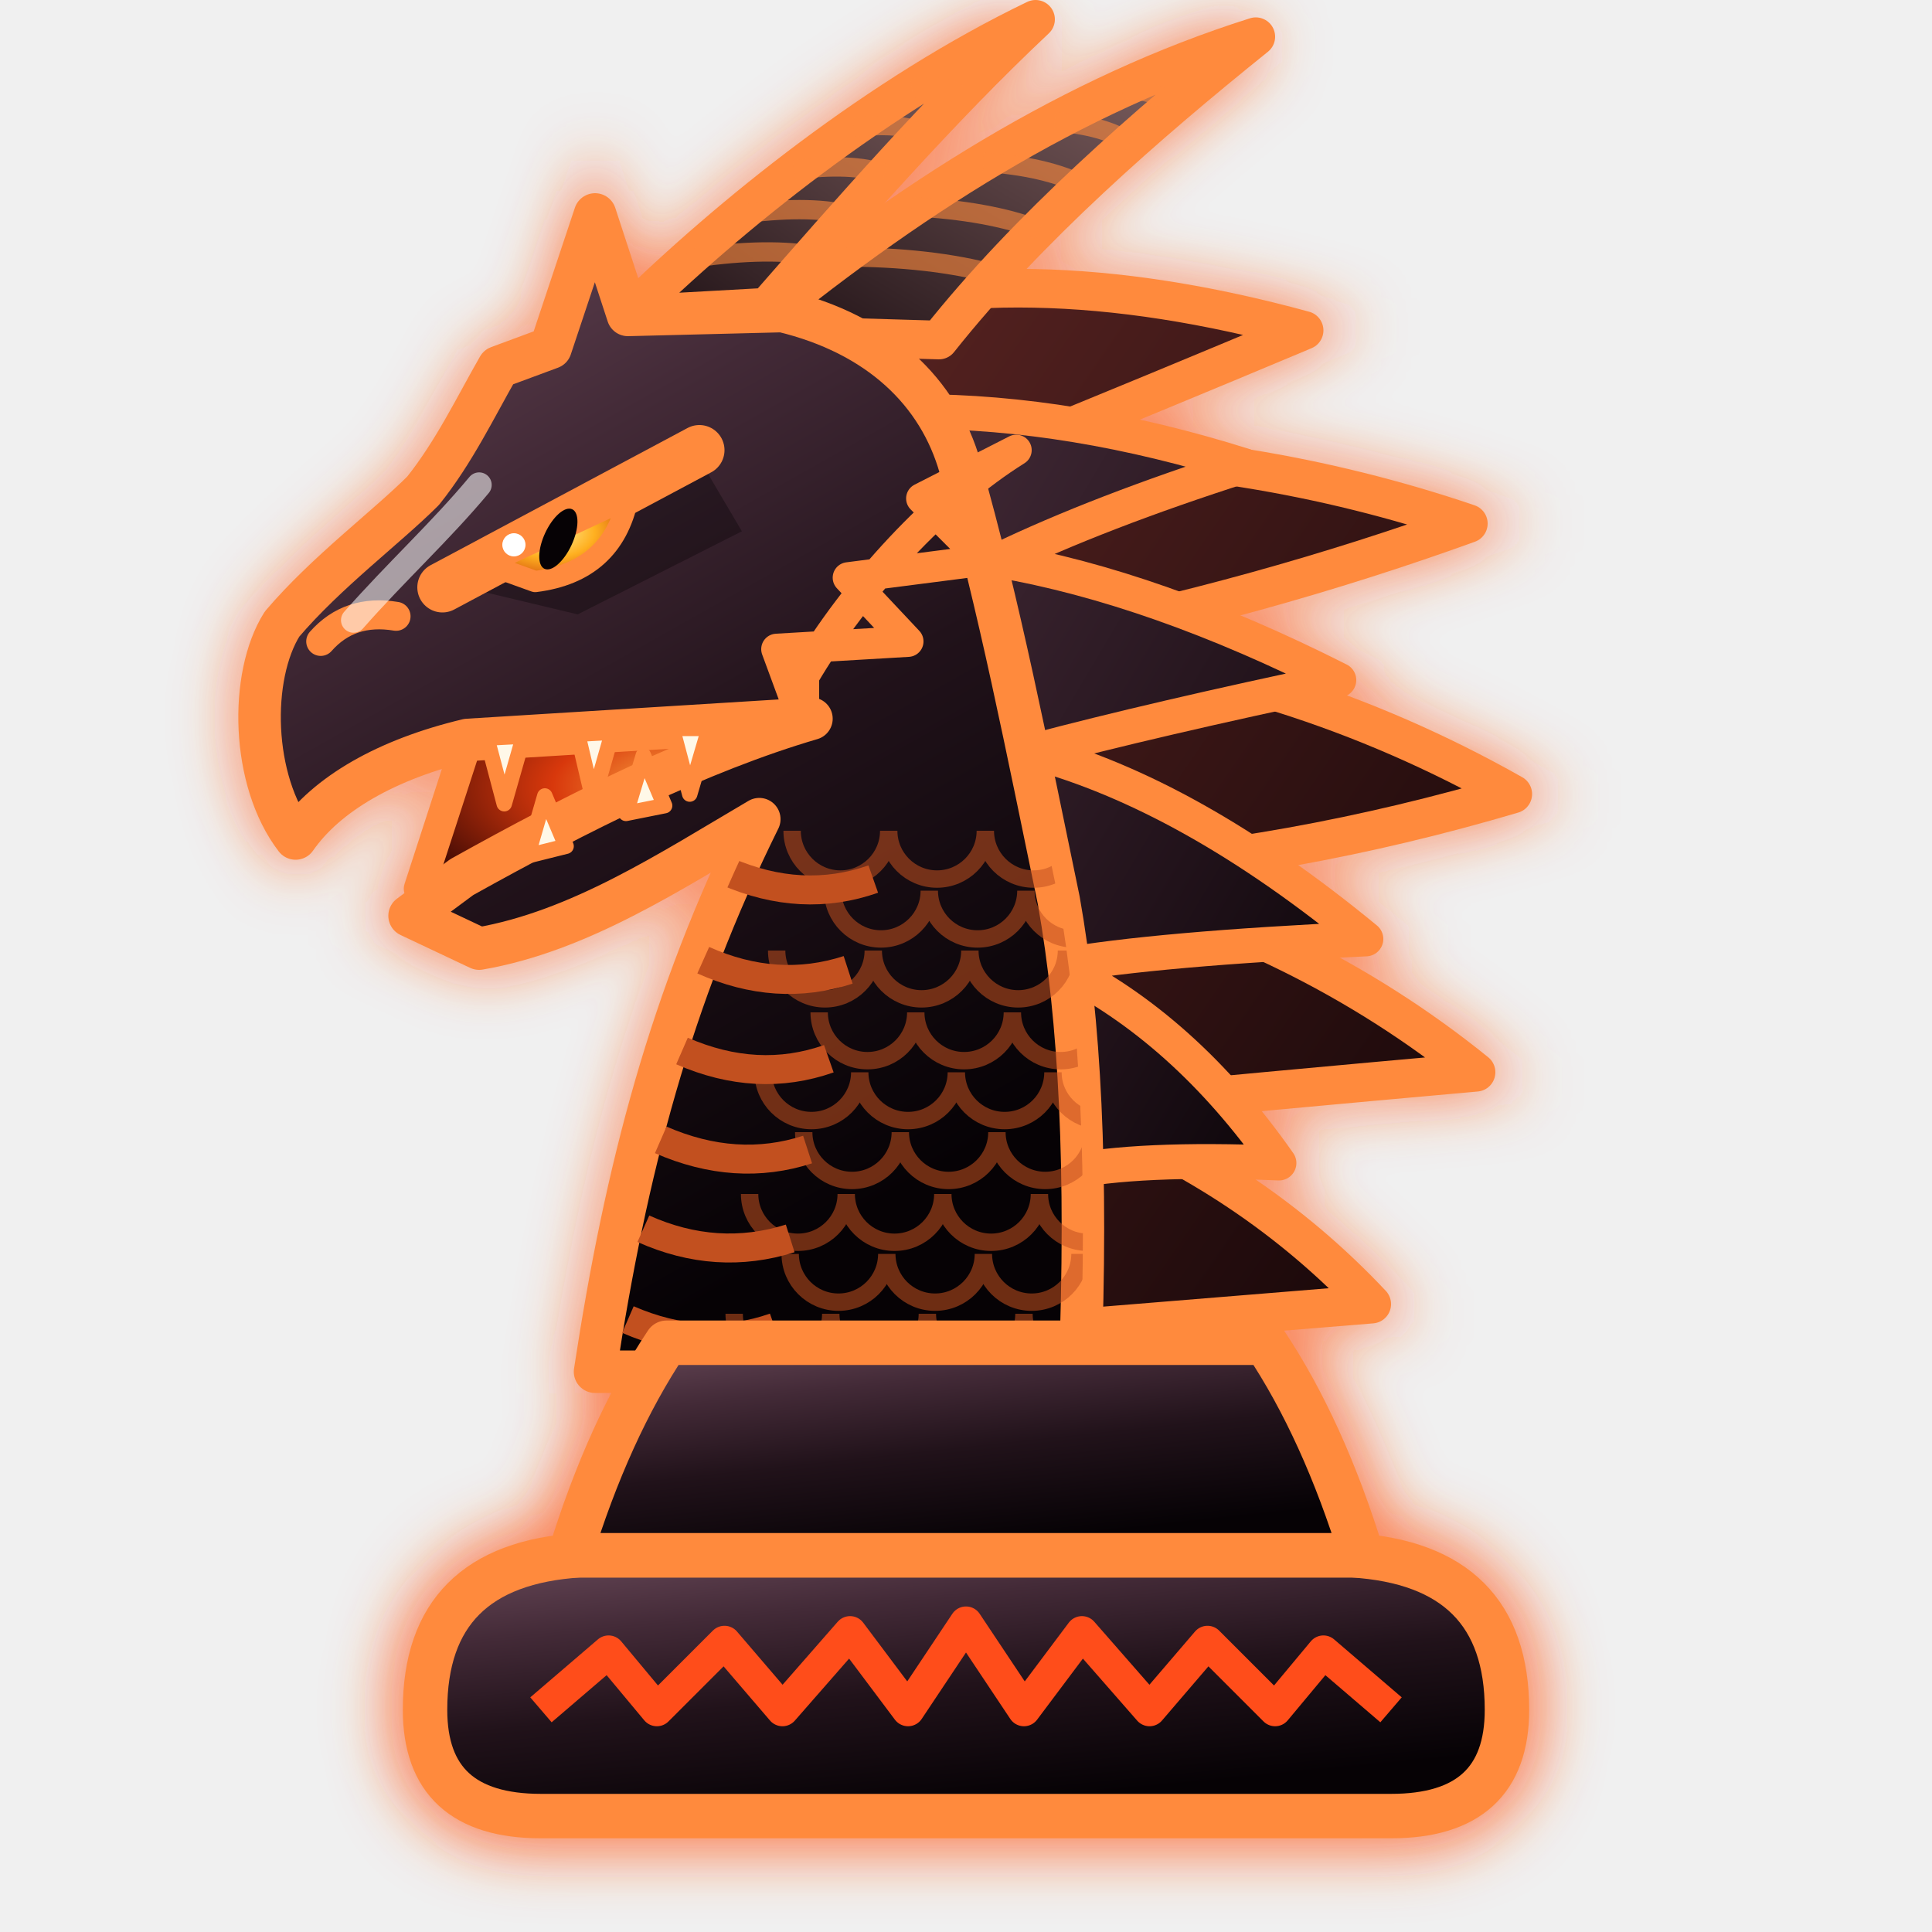
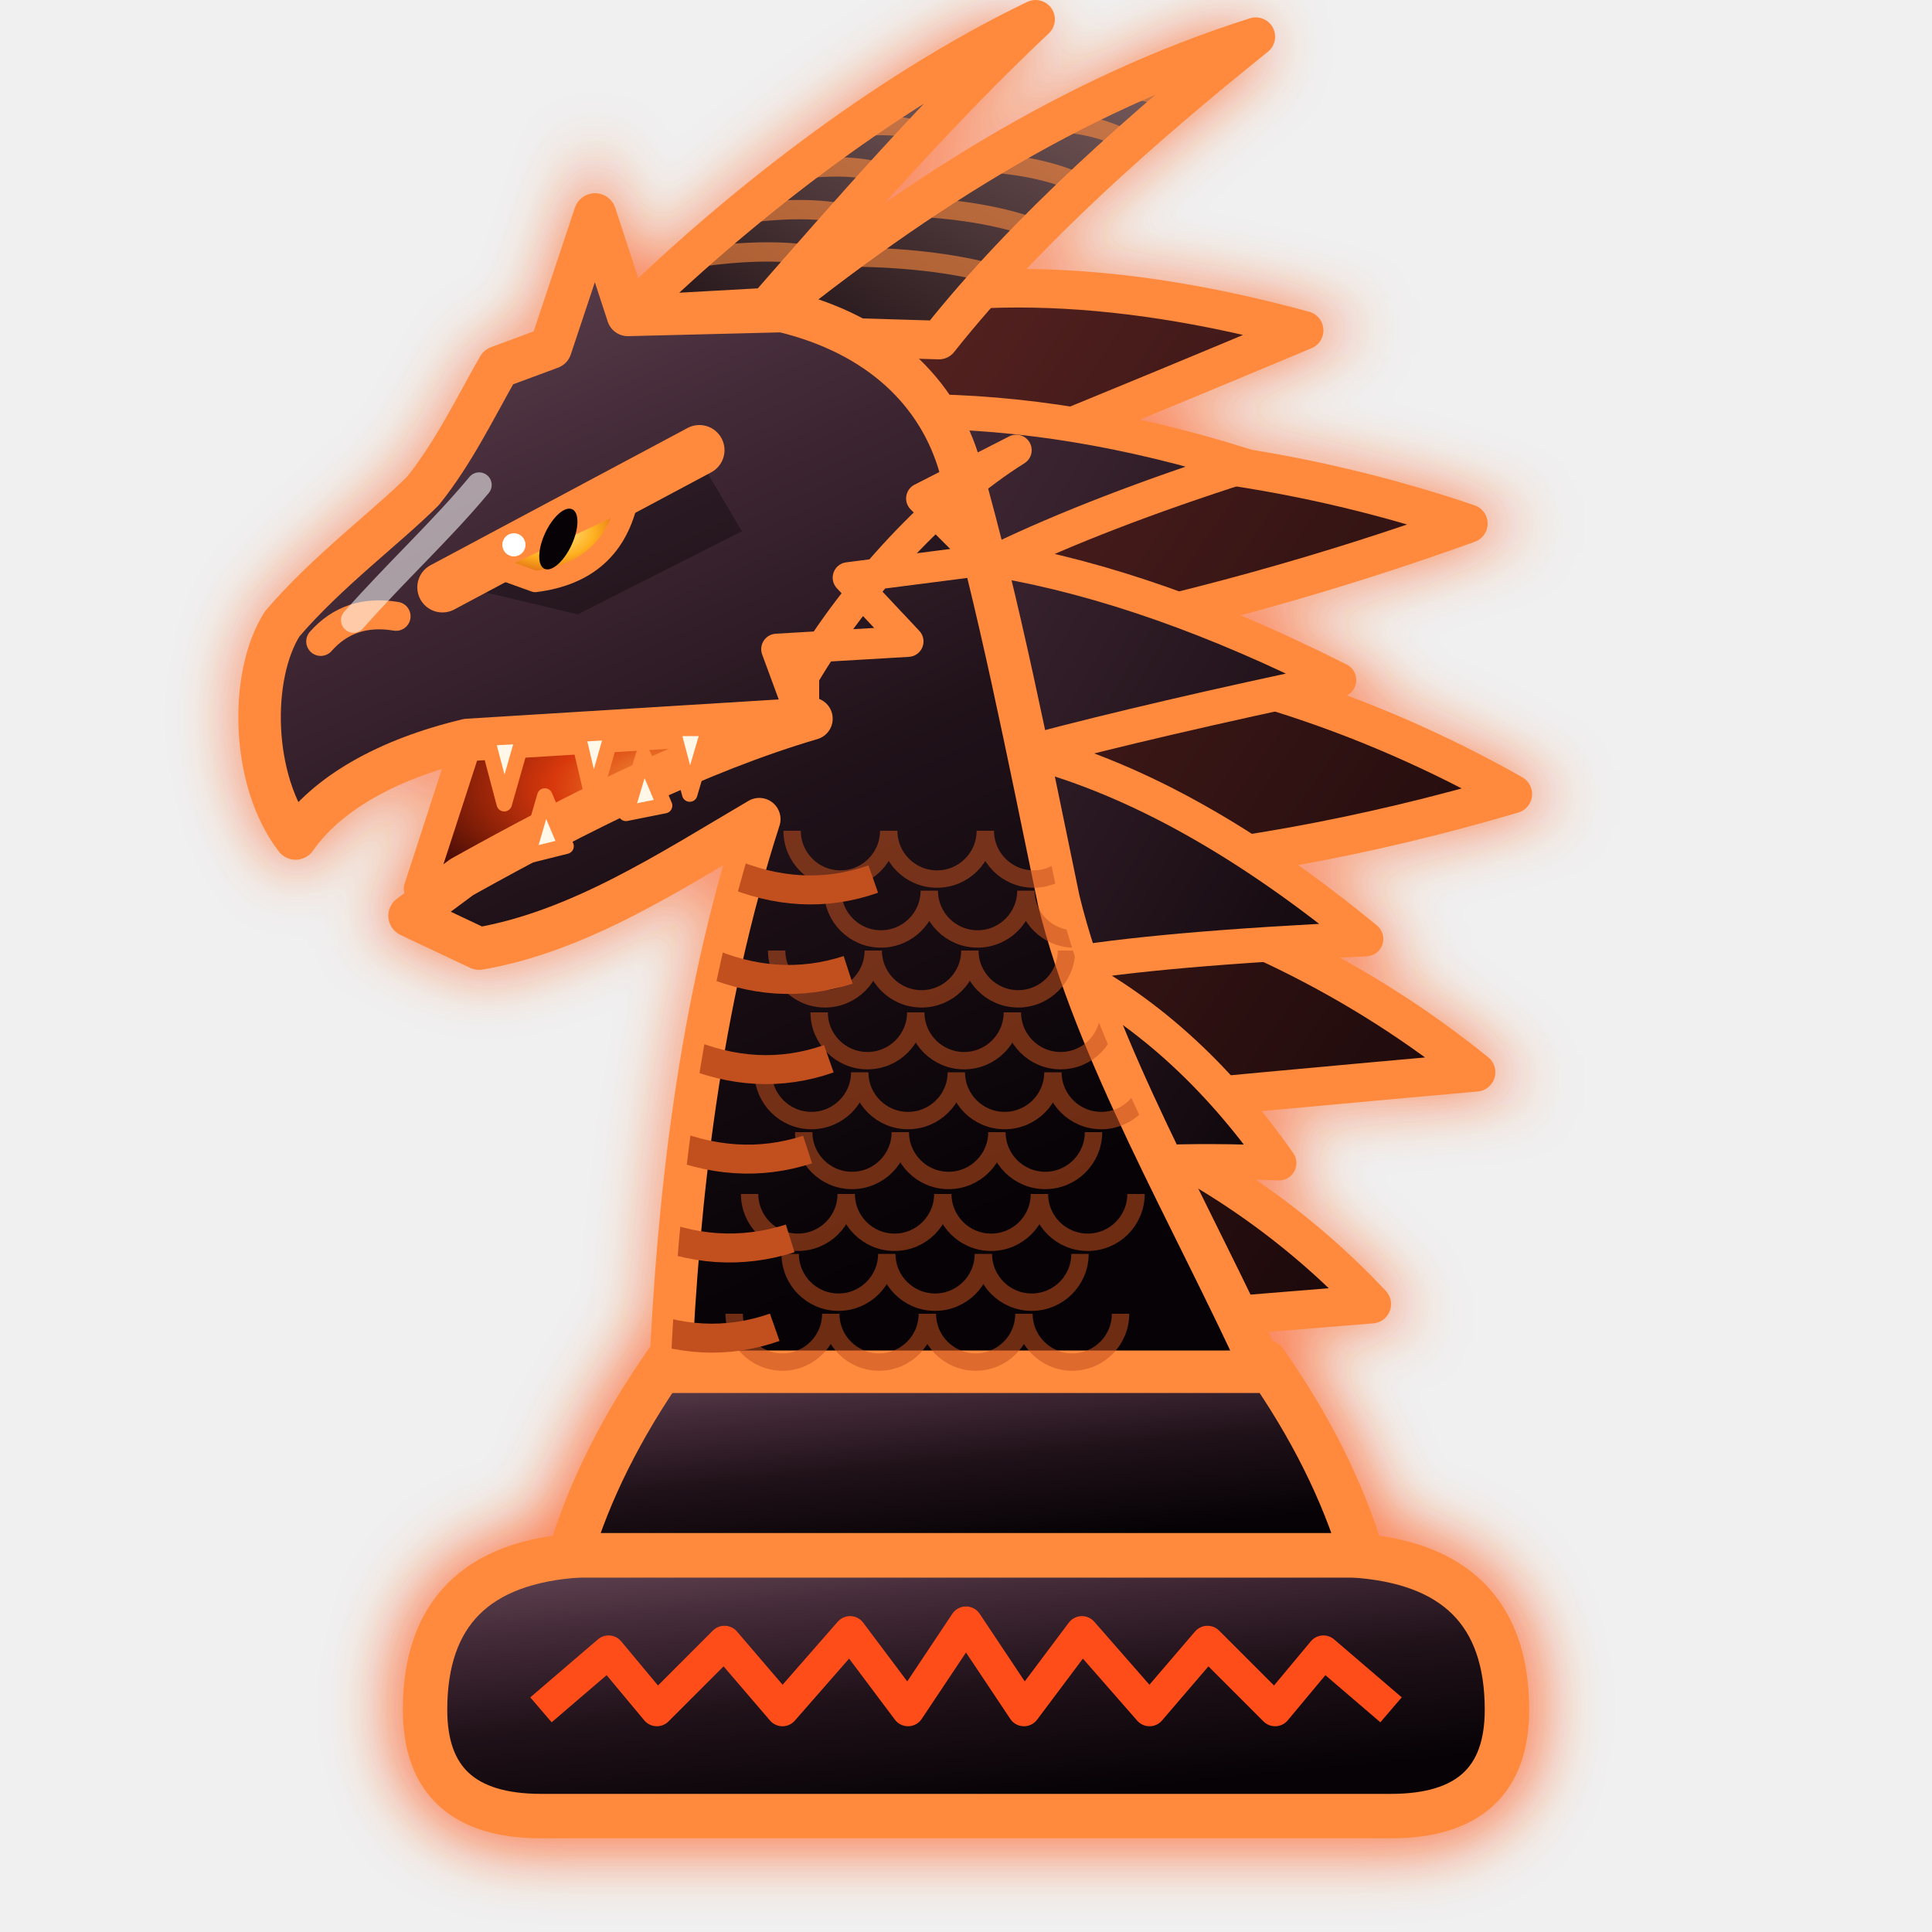
<svg xmlns="http://www.w3.org/2000/svg" viewBox="0 0 100 100">
  <defs>
    <linearGradient id="g" x1="0" y1="0" x2="0.4" y2="1">
      <stop offset="0" stop-color="#6a4a5a" />
      <stop offset="0.3" stop-color="#432a37" />
      <stop offset="0.6" stop-color="#21121a" />
      <stop offset="1" stop-color="#060205" />
    </linearGradient>
    <linearGradient id="gu" gradientUnits="userSpaceOnUse" x1="35" y1="4" x2="62" y2="60">
      <stop offset="0" stop-color="#6a4a5a" />
      <stop offset="0.4" stop-color="#432a37" />
      <stop offset="1" stop-color="#21121a" />
    </linearGradient>
+     <linearGradient id="gh" x1="0" y1="1" x2="1" y2="0">
+       <stop offset="0" stop-color="#1e1014" />
+       <stop offset="1" stop-color="#8a6a6a" />
+     </linearGradient>
+     <linearGradient id="gm" x1="0" y1="0" x2="1" y2="1">
+       <stop offset="0" stop-color="#5a2422" />
+       <stop offset="1" stop-color="#120507" />
+     </linearGradient>
+     <linearGradient id="gf" x1="0" y1="0" x2="1" y2="1">
+       <stop offset="0" stop-color="#432a37" />
+       <stop offset=".6" stop-color="#21121a" />
+       <stop offset="1" stop-color="#060205" />
+     </linearGradient>
+     <radialGradient id="mo" cx=".7" cy=".4" r=".8">
+       <stop offset="0" stop-color="#ffb347" />
+       <stop offset=".45" stop-color="#d8380c" />
+       <stop offset="1" stop-color="#3a0804" />
+     </radialGradient>
    <linearGradient id="gh" x1="0" y1="1" x2="1" y2="0">
      <stop offset="0" stop-color="#1e1014" />
      <stop offset="1" stop-color="#8a6a6a" />
    </linearGradient>
    <linearGradient id="gm" x1="0" y1="0" x2="1" y2="1">
      <stop offset="0" stop-color="#5a2422" />
      <stop offset="1" stop-color="#120507" />
    </linearGradient>
    <linearGradient id="gf" x1="0" y1="0" x2="1" y2="1">
      <stop offset="0" stop-color="#432a37" />
      <stop offset=".6" stop-color="#21121a" />
      <stop offset="1" stop-color="#060205" />
    </linearGradient>
    <radialGradient id="mo" cx=".7" cy=".4" r=".8">
      <stop offset="0" stop-color="#ffb347" />
      <stop offset=".45" stop-color="#d8380c" />
      <stop offset="1" stop-color="#3a0804" />
    </radialGradient>
    <radialGradient id="ey" cx=".45" cy=".4" r=".7">
      <stop offset="0" stop-color="#fff3a0" />
      <stop offset=".45" stop-color="#ffb020" />
      <stop offset="1" stop-color="#c43006" />
    </radialGradient>
    <filter id="bl" x="-20%" y="-20%" width="140%" height="140%">
      <feGaussianBlur stdDeviation="1.6" />
    </filter>
    <style>.gl *{fill:none!important;stroke:#ff5a1f!important} .gl .dt{display:none}</style>
  </defs>
  <g class="gl" filter="url(#bl)" opacity=".8" stroke-width="3.6">
    <path d="M22 88.5 Q22 81 30 80.5 H70 Q78 81 78 88.5 Q78 94 72 94 H28 Q22 94 22 88.5Z" fill="url(#g)" />
    <path d="M28 88.5 L31.5 85.5 L34 88.5 L37.5 85 L40.5 88.5 L44 84.5 L47 88.5 L50 84 L53 88.5 L56 84.5 L59.5 88.5 L62.5 85 L66 88.5 L68.5 85.5 L72 88.5" fill="none" stroke="#ff4d1a" stroke-width="1.7" stroke-linejoin="round" />
    <clipPath id="nk">
-       <path d="M 14.6 32.3 C 16.9 29.6 20.0 27.3 21.9 25.4 C 23.5 23.4 24.6 21.1 25.8 19.0 L 28.5 18.0 L 30.8 11.1 L 32.5 16.3 L 40.5 16.1 C 45.5 17.3 48.6 20.3 49.7 24.2 C 51.7 31.2 53.2 38.9 54.8 46.6 C 55.9 52.8 56.3 60.5 55.9 71.0 L 30.8 71.0 C 32.4 60.5 34.7 51.7 39.3 42.4 C 34.7 45.1 30.0 48.2 24.8 49.1 L 21.2 47.4 L 23.9 45.4 C 30.0 42.0 36.2 38.9 42.0 37.2 L 24.2 38.3 C 20.0 39.3 16.9 41.1 15.3 43.4 C 13.0 40.4 12.9 35.0 14.6 32.3Z" />
+       <path d="M 14.6 32.3 C 16.9 29.6 20.0 27.3 21.9 25.4 C 23.5 23.4 24.6 21.1 25.8 19.0 L 28.5 18.0 L 30.8 11.1 L 32.5 16.3 L 40.5 16.1 C 45.5 17.3 48.6 20.3 49.7 24.2 C 51.7 31.2 53.2 38.9 54.8 46.6 C 56.7 54.4 61.7 62.9 65.4 71.0 L 34.7 71.0 C 35.1 62.1 36.2 52.0 39.3 42.4 C 34.7 45.1 30.0 48.2 24.8 49.1 L 21.2 47.4 L 23.9 45.4 C 30.0 42.0 36.2 38.9 42.0 37.2 L 24.2 38.3 C 20.0 39.3 16.9 41.1 15.3 43.4 C 13.0 40.4 12.9 35.0 14.6 32.3Z" />
    </clipPath>
    <path d="M 41.6 16.6 Q 52.5 13.0 67.5 17.1 Q 59.4 20.5 52.5 23.3 Q 64.8 23.3 76.0 27.1 Q 65.2 31.0 53.6 33.3 Q 66.8 34.6 78.3 41.1 Q 66.8 44.5 55.5 45.2 Q 67.5 48.3 76.4 55.5 Q 65.2 56.5 55.9 57.4 Q 64.8 60.9 71.0 67.5 L 56.3 68.7 L 48.6 45.1 L 45.5 21.9Z" fill="url(#gm)" stroke-width="2" />
    <path d="M 38.5 17.3 C 47.0 10.3 55.5 4.9 65.0 1.9 C 59.4 6.4 53.2 11.8 48.6 17.6Z" fill="url(#gh)" stroke-width="2" />
    <path class="dt" d="M43.6 13.3 Q48.2 13.3 51.5 14.2 M47.2 10.7 Q51.2 10.9 53.8 11.9 M50.9 8.4 Q54.1 8.6 56.1 9.6 M54.6 6.3 Q57.2 6.5 58.5 7.4 M58.1 4.6 Q60.1 4.7 60.7 5.5 " fill="none" stroke-width="1" opacity=".6" />
+     <path d="M29.5 80.5 Q31 75.5 34.5 70.5 H65.5 Q69 75.5 70.5 80.5Z" fill="url(#g)" />
    <path d="M 47.4 21.3 Q 55.5 21.3 64.4 24.1 Q 56.9 26.5 51.7 29.0 Q 59.8 30.4 69.3 35.2 Q 59.8 37.2 53.4 38.9 Q 61.6 41.1 70.7 48.6 Q 59.9 49.1 54.8 50.0 Q 61.3 53.2 66.2 60.2 Q 58.9 59.9 55.1 60.7 L 53.7 52.8 L 50.6 33.6Z" fill="url(#gf)" stroke-width="1.8" />
    <path d="M 24.2 38.3 L 42.0 37.2 C 36.2 38.9 30.0 42.0 23.9 45.4 L 21.7 46.0Z" fill="url(#mo)" stroke-width="1.6" stroke-linejoin="round" />
-     <path d="M 14.6 32.3 C 16.9 29.6 20.0 27.3 21.9 25.4 C 23.5 23.4 24.6 21.1 25.8 19.0 L 28.5 18.0 L 30.8 11.1 L 32.5 16.3 L 40.5 16.1 C 45.5 17.3 48.6 20.3 49.7 24.2 C 51.7 31.2 53.2 38.9 54.8 46.6 C 55.9 52.8 56.3 60.5 55.9 71.0 L 30.8 71.0 C 32.4 60.5 34.7 51.7 39.3 42.4 C 34.7 45.1 30.0 48.2 24.8 49.1 L 21.2 47.4 L 23.9 45.4 C 30.0 42.0 36.2 38.9 42.0 37.2 L 24.2 38.3 C 20.0 39.3 16.9 41.1 15.3 43.4 C 13.0 40.4 12.9 35.0 14.6 32.3Z" fill="url(#g)" stroke-width="2.2" />
+     <path d="M 14.6 32.3 C 16.9 29.6 20.0 27.3 21.9 25.4 C 23.5 23.4 24.6 21.1 25.8 19.0 L 28.5 18.0 L 30.8 11.1 L 32.5 16.3 L 40.5 16.1 C 45.5 17.3 48.6 20.3 49.7 24.2 C 51.7 31.2 53.2 38.9 54.8 46.6 C 56.7 54.4 61.7 62.9 65.4 71.0 L 34.7 71.0 C 35.1 62.1 36.2 52.0 39.3 42.4 C 34.7 45.1 30.0 48.2 24.8 49.1 L 21.2 47.4 L 23.9 45.4 C 30.0 42.0 36.2 38.9 42.0 37.2 L 24.2 38.3 C 20.0 39.3 16.9 41.1 15.3 43.4 C 13.0 40.4 12.9 35.0 14.6 32.3Z" fill="url(#g)" stroke-width="2.2" />
    <g class="dt" clip-path="url(#nk)">
      <path d="M41.0 43.0a2.5 2.5 0 0 0 5.0 0 M46.0 43.0a2.5 2.5 0 0 0 5.0 0 M51.0 43.0a2.5 2.5 0 0 0 5.0 0 M43.1 46.1a2.5 2.5 0 0 0 5.0 0 M48.1 46.1a2.5 2.5 0 0 0 5.0 0 M53.1 46.1a2.5 2.5 0 0 0 5.0 0 M40.2 49.2a2.5 2.5 0 0 0 5.0 0 M45.2 49.2a2.5 2.5 0 0 0 5.0 0 M50.2 49.2a2.5 2.5 0 0 0 5.0 0 M42.4 52.4a2.5 2.5 0 0 0 5.0 0 M47.4 52.4a2.5 2.5 0 0 0 5.0 0 M52.4 52.4a2.5 2.5 0 0 0 5.0 0 M39.5 55.5a2.5 2.5 0 0 0 5.0 0 M44.5 55.5a2.5 2.5 0 0 0 5.0 0 M49.5 55.5a2.5 2.5 0 0 0 5.0 0 M54.5 55.5a2.5 2.5 0 0 0 5.0 0 M41.6 58.6a2.5 2.5 0 0 0 5.0 0 M46.6 58.6a2.5 2.5 0 0 0 5.0 0 M51.6 58.6a2.5 2.5 0 0 0 5.0 0 M38.8 61.8a2.5 2.5 0 0 0 5.0 0 M43.8 61.8a2.5 2.5 0 0 0 5.0 0 M48.8 61.8a2.5 2.5 0 0 0 5.0 0 M53.8 61.8a2.5 2.5 0 0 0 5.0 0 M40.9 64.9a2.5 2.5 0 0 0 5.0 0 M45.9 64.9a2.5 2.5 0 0 0 5.0 0 M50.9 64.9a2.5 2.5 0 0 0 5.0 0 M38.0 68.0a2.5 2.5 0 0 0 5.0 0 M43.0 68.0a2.5 2.5 0 0 0 5.0 0 M48.0 68.0a2.5 2.5 0 0 0 5.0 0 M53.0 68.0a2.5 2.5 0 0 0 5.0 0 " fill="none" stroke="#c2501f" stroke-width=".9" opacity=".55" />
      <path d="M 37.6 45.1 Q 41.5 46.8 45.2 45.5 M 36.4 49.7 Q 40.2 51.4 43.9 50.2 M 35.3 54.4 Q 39.2 56.1 42.9 54.8 M 34.2 59.0 Q 38.1 60.7 41.8 59.5 M 33.3 63.6 Q 37.1 65.3 40.9 64.1 M 32.5 68.3 Q 36.4 70.0 40.1 68.7" fill="none" stroke="#c2501f" stroke-width="1.5" />
      <path d="M 23.2 30.2 L 36.1 23.6 L 38.4 27.5 L 29.9 31.8Z" fill="#060205" opacity=".35" stroke="none" />
    </g>
    <path d="M 32.5 16.3 C 37.8 11.1 45.5 4.9 53.6 1.0 C 48.6 5.7 43.9 11.1 39.7 15.9Z" fill="url(#gh)" stroke-width="2" />
    <path class="dt" d="M35.6 13.4 Q39.4 12.8 42.0 13.2 M38.2 11.1 Q41.7 10.6 43.9 11.1 M41.1 8.8 Q44.1 8.4 45.8 9.0 M44.2 6.6 Q46.6 6.3 47.8 6.9 M47.2 4.6 Q49.0 4.3 49.6 4.9 " fill="none" stroke-width="1" opacity=".6" />
    <path d="M 41.6 37.4 L 40.2 33.6 L 47.0 33.2 L 43.9 29.9 L 50.9 29.0 L 47.7 25.8 L 52.6 23.3 C 48.6 25.8 44.3 30.4 41.6 35.0Z" fill="url(#gf)" stroke-width="1.6" stroke-linejoin="round" />
    <path class="dt" d="M 25.2 38.2 L 26.1 41.6 L 27.1 38.1Z M 29.9 38.0 L 30.7 41.4 L 31.7 37.9Z M 34.8 37.7 L 35.7 41.1 L 36.7 37.7Z M 27.3 44.3 L 28.2 41.2 L 29.3 43.8Z M 32.4 42.1 L 33.3 39.1 L 34.4 41.7Z" fill="#fff8e8" stroke-width=".8" stroke-linejoin="round" />
    <path class="dt" d="M 22.9 30.4 L 36.2 23.3" fill="none" stroke-width="2.6" stroke-linecap="round" />
    <path class="dt" d="M 25.2 29.2 L 32.5 25.8 Q 31.7 29.6 27.7 30.1Z" fill="url(#ey)" stroke-width="1.1" stroke-linejoin="round" />
    <ellipse class="dt" cx="28.9" cy="27.9" rx=".75" ry="1.7" fill="#060205" stroke="none" transform="rotate(25 28.9 27.9)" />
    <circle class="dt" cx="26.6" cy="28.2" r=".6" fill="#fff" stroke="none" />
    <path class="dt" d="M 16.6 33.2 Q 18.1 31.5 20.5 31.9" fill="none" stroke-width="1.5" stroke-linecap="round" />
    <path class="dt" d="M 18.3 32.1 C 20.5 29.6 22.8 27.5 24.8 25.1" fill="none" stroke="#fff" stroke-width="1.3" opacity=".55" stroke-linecap="round" />
-     <path d="M29.5 80.5 Q31.5 74 34.5 69.5 H65.5 Q68.5 74 70.5 80.5Z" fill="url(#g)" />
  </g>
  <g stroke="#ff8a3d" stroke-width="2.3" stroke-linejoin="round">
    <path d="M22 88.5 Q22 81 30 80.5 H70 Q78 81 78 88.5 Q78 94 72 94 H28 Q22 94 22 88.5Z" fill="url(#g)" />
    <path d="M28 88.5 L31.5 85.5 L34 88.5 L37.5 85 L40.5 88.5 L44 84.5 L47 88.5 L50 84 L53 88.5 L56 84.5 L59.5 88.5 L62.5 85 L66 88.5 L68.5 85.5 L72 88.5" fill="none" stroke="#ff4d1a" stroke-width="1.7" stroke-linejoin="round" />
    <clipPath id="nk">
-       <path d="M 14.6 32.3 C 16.9 29.6 20.0 27.3 21.9 25.4 C 23.5 23.4 24.6 21.1 25.8 19.0 L 28.5 18.0 L 30.8 11.1 L 32.5 16.3 L 40.5 16.1 C 45.5 17.3 48.6 20.3 49.7 24.2 C 51.7 31.2 53.2 38.9 54.8 46.6 C 55.9 52.8 56.3 60.5 55.9 71.0 L 30.8 71.0 C 32.4 60.5 34.7 51.7 39.3 42.4 C 34.7 45.1 30.0 48.2 24.8 49.1 L 21.2 47.4 L 23.9 45.4 C 30.0 42.0 36.2 38.9 42.0 37.2 L 24.2 38.3 C 20.0 39.3 16.9 41.1 15.3 43.4 C 13.0 40.4 12.9 35.0 14.6 32.3Z" />
+       <path d="M 14.6 32.3 C 16.9 29.6 20.0 27.3 21.9 25.4 C 23.5 23.4 24.6 21.1 25.8 19.0 L 28.5 18.0 L 30.8 11.1 L 32.5 16.3 L 40.5 16.1 C 45.5 17.3 48.6 20.3 49.7 24.2 C 51.7 31.2 53.2 38.9 54.8 46.6 C 56.7 54.4 61.7 62.9 65.4 71.0 L 34.7 71.0 C 35.1 62.1 36.2 52.0 39.3 42.4 C 34.7 45.1 30.0 48.2 24.8 49.1 L 21.2 47.4 L 23.9 45.4 C 30.0 42.0 36.2 38.9 42.0 37.2 L 24.2 38.3 C 20.0 39.3 16.9 41.1 15.3 43.4 C 13.0 40.4 12.9 35.0 14.6 32.3Z" />
    </clipPath>
    <path d="M 41.6 16.6 Q 52.5 13.0 67.5 17.1 Q 59.4 20.5 52.5 23.3 Q 64.8 23.3 76.0 27.1 Q 65.2 31.0 53.6 33.3 Q 66.8 34.6 78.3 41.1 Q 66.8 44.5 55.5 45.2 Q 67.5 48.3 76.4 55.5 Q 65.2 56.5 55.9 57.4 Q 64.8 60.9 71.0 67.5 L 56.3 68.7 L 48.6 45.1 L 45.5 21.9Z" fill="url(#gm)" stroke-width="2" />
    <path d="M 38.5 17.3 C 47.0 10.3 55.5 4.9 65.0 1.9 C 59.4 6.4 53.2 11.8 48.6 17.6Z" fill="url(#gh)" stroke-width="2" />
    <path class="dt" d="M43.6 13.3 Q48.2 13.3 51.5 14.2 M47.2 10.7 Q51.2 10.9 53.8 11.9 M50.9 8.4 Q54.1 8.6 56.1 9.6 M54.6 6.3 Q57.2 6.5 58.5 7.4 M58.1 4.6 Q60.1 4.7 60.7 5.5 " fill="none" stroke-width="1" opacity=".6" />
+     <path d="M29.5 80.5 Q31 75.5 34.5 70.5 H65.5 Q69 75.5 70.5 80.5Z" fill="url(#g)" />
    <path d="M 47.4 21.3 Q 55.5 21.3 64.4 24.1 Q 56.9 26.5 51.7 29.0 Q 59.8 30.4 69.3 35.2 Q 59.8 37.2 53.4 38.9 Q 61.6 41.1 70.7 48.6 Q 59.9 49.1 54.8 50.0 Q 61.3 53.2 66.2 60.2 Q 58.9 59.9 55.1 60.7 L 53.7 52.8 L 50.6 33.6Z" fill="url(#gf)" stroke-width="1.8" />
    <path d="M 24.2 38.3 L 42.0 37.2 C 36.2 38.9 30.0 42.0 23.9 45.4 L 21.7 46.0Z" fill="url(#mo)" stroke-width="1.6" stroke-linejoin="round" />
-     <path d="M 14.6 32.3 C 16.9 29.6 20.0 27.3 21.9 25.4 C 23.5 23.4 24.6 21.1 25.8 19.0 L 28.5 18.0 L 30.8 11.1 L 32.5 16.3 L 40.5 16.1 C 45.5 17.3 48.6 20.3 49.7 24.2 C 51.7 31.2 53.2 38.9 54.8 46.6 C 55.9 52.8 56.3 60.5 55.9 71.0 L 30.8 71.0 C 32.4 60.5 34.7 51.7 39.3 42.4 C 34.7 45.1 30.0 48.2 24.8 49.1 L 21.2 47.4 L 23.9 45.4 C 30.0 42.0 36.2 38.9 42.0 37.2 L 24.2 38.3 C 20.0 39.3 16.9 41.1 15.3 43.4 C 13.0 40.4 12.9 35.0 14.6 32.3Z" fill="url(#g)" stroke-width="2.2" />
+     <path d="M 14.6 32.3 C 16.9 29.6 20.0 27.3 21.9 25.4 C 23.5 23.4 24.6 21.1 25.8 19.0 L 28.5 18.0 L 30.8 11.1 L 32.5 16.3 L 40.5 16.1 C 45.5 17.3 48.6 20.3 49.7 24.2 C 51.7 31.2 53.2 38.9 54.8 46.6 C 56.7 54.4 61.7 62.9 65.4 71.0 L 34.7 71.0 C 35.1 62.1 36.2 52.0 39.3 42.4 C 34.7 45.1 30.0 48.2 24.8 49.1 L 21.2 47.4 L 23.9 45.4 C 30.0 42.0 36.2 38.9 42.0 37.2 L 24.2 38.3 C 20.0 39.3 16.9 41.1 15.3 43.4 C 13.0 40.4 12.9 35.0 14.6 32.3Z" fill="url(#g)" stroke-width="2.2" />
    <g class="dt" clip-path="url(#nk)">
      <path d="M41.0 43.0a2.5 2.5 0 0 0 5.0 0 M46.0 43.0a2.5 2.5 0 0 0 5.0 0 M51.0 43.0a2.5 2.5 0 0 0 5.0 0 M43.1 46.1a2.5 2.5 0 0 0 5.0 0 M48.1 46.1a2.5 2.5 0 0 0 5.0 0 M53.1 46.1a2.5 2.5 0 0 0 5.0 0 M40.2 49.2a2.5 2.5 0 0 0 5.0 0 M45.2 49.2a2.5 2.5 0 0 0 5.0 0 M50.2 49.2a2.5 2.5 0 0 0 5.0 0 M42.4 52.4a2.5 2.5 0 0 0 5.0 0 M47.4 52.4a2.5 2.5 0 0 0 5.0 0 M52.4 52.4a2.5 2.5 0 0 0 5.0 0 M39.5 55.5a2.5 2.5 0 0 0 5.0 0 M44.5 55.5a2.5 2.5 0 0 0 5.0 0 M49.5 55.5a2.5 2.5 0 0 0 5.0 0 M54.5 55.5a2.5 2.5 0 0 0 5.0 0 M41.6 58.6a2.5 2.5 0 0 0 5.0 0 M46.6 58.6a2.5 2.5 0 0 0 5.0 0 M51.6 58.6a2.5 2.5 0 0 0 5.0 0 M38.8 61.8a2.5 2.5 0 0 0 5.0 0 M43.8 61.8a2.5 2.5 0 0 0 5.0 0 M48.8 61.8a2.5 2.5 0 0 0 5.0 0 M53.8 61.8a2.5 2.5 0 0 0 5.0 0 M40.9 64.9a2.5 2.5 0 0 0 5.0 0 M45.9 64.9a2.5 2.5 0 0 0 5.0 0 M50.9 64.9a2.5 2.5 0 0 0 5.0 0 M38.0 68.0a2.5 2.5 0 0 0 5.0 0 M43.0 68.0a2.5 2.5 0 0 0 5.0 0 M48.0 68.0a2.5 2.5 0 0 0 5.0 0 M53.0 68.0a2.5 2.5 0 0 0 5.0 0 " fill="none" stroke="#c2501f" stroke-width=".9" opacity=".55" />
      <path d="M 37.6 45.1 Q 41.5 46.8 45.2 45.5 M 36.4 49.7 Q 40.2 51.4 43.9 50.2 M 35.3 54.4 Q 39.2 56.1 42.9 54.8 M 34.2 59.0 Q 38.1 60.7 41.8 59.5 M 33.3 63.6 Q 37.1 65.3 40.9 64.1 M 32.5 68.3 Q 36.4 70.0 40.1 68.7" fill="none" stroke="#c2501f" stroke-width="1.5" />
      <path d="M 23.2 30.2 L 36.1 23.6 L 38.4 27.5 L 29.9 31.8Z" fill="#060205" opacity=".35" stroke="none" />
    </g>
    <path d="M 32.5 16.3 C 37.8 11.1 45.5 4.9 53.6 1.0 C 48.6 5.7 43.9 11.1 39.7 15.9Z" fill="url(#gh)" stroke-width="2" />
    <path class="dt" d="M35.6 13.4 Q39.4 12.8 42.0 13.2 M38.2 11.1 Q41.7 10.6 43.9 11.1 M41.1 8.8 Q44.1 8.4 45.8 9.0 M44.2 6.6 Q46.6 6.3 47.8 6.9 M47.2 4.6 Q49.0 4.3 49.6 4.9 " fill="none" stroke-width="1" opacity=".6" />
    <path d="M 41.6 37.4 L 40.2 33.6 L 47.0 33.2 L 43.9 29.9 L 50.9 29.0 L 47.7 25.8 L 52.6 23.3 C 48.6 25.8 44.3 30.4 41.6 35.0Z" fill="url(#gf)" stroke-width="1.6" stroke-linejoin="round" />
    <path class="dt" d="M 25.2 38.2 L 26.1 41.6 L 27.1 38.1Z M 29.9 38.0 L 30.7 41.4 L 31.7 37.9Z M 34.8 37.7 L 35.7 41.1 L 36.7 37.7Z M 27.3 44.3 L 28.2 41.2 L 29.3 43.8Z M 32.4 42.1 L 33.3 39.1 L 34.4 41.7Z" fill="#fff8e8" stroke-width=".8" stroke-linejoin="round" />
    <path class="dt" d="M 22.9 30.4 L 36.2 23.3" fill="none" stroke-width="2.6" stroke-linecap="round" />
    <path class="dt" d="M 25.2 29.2 L 32.5 25.8 Q 31.7 29.6 27.7 30.1Z" fill="url(#ey)" stroke-width="1.1" stroke-linejoin="round" />
    <ellipse class="dt" cx="28.9" cy="27.9" rx=".75" ry="1.7" fill="#060205" stroke="none" transform="rotate(25 28.9 27.9)" />
    <circle class="dt" cx="26.6" cy="28.2" r=".6" fill="#fff" stroke="none" />
    <path class="dt" d="M 16.6 33.2 Q 18.1 31.5 20.5 31.9" fill="none" stroke-width="1.5" stroke-linecap="round" />
    <path class="dt" d="M 18.3 32.1 C 20.5 29.6 22.8 27.5 24.8 25.1" fill="none" stroke="#fff" stroke-width="1.3" opacity=".55" stroke-linecap="round" />
-     <path d="M29.5 80.5 Q31.5 74 34.5 69.5 H65.5 Q68.5 74 70.5 80.5Z" fill="url(#g)" />
  </g>
</svg>
